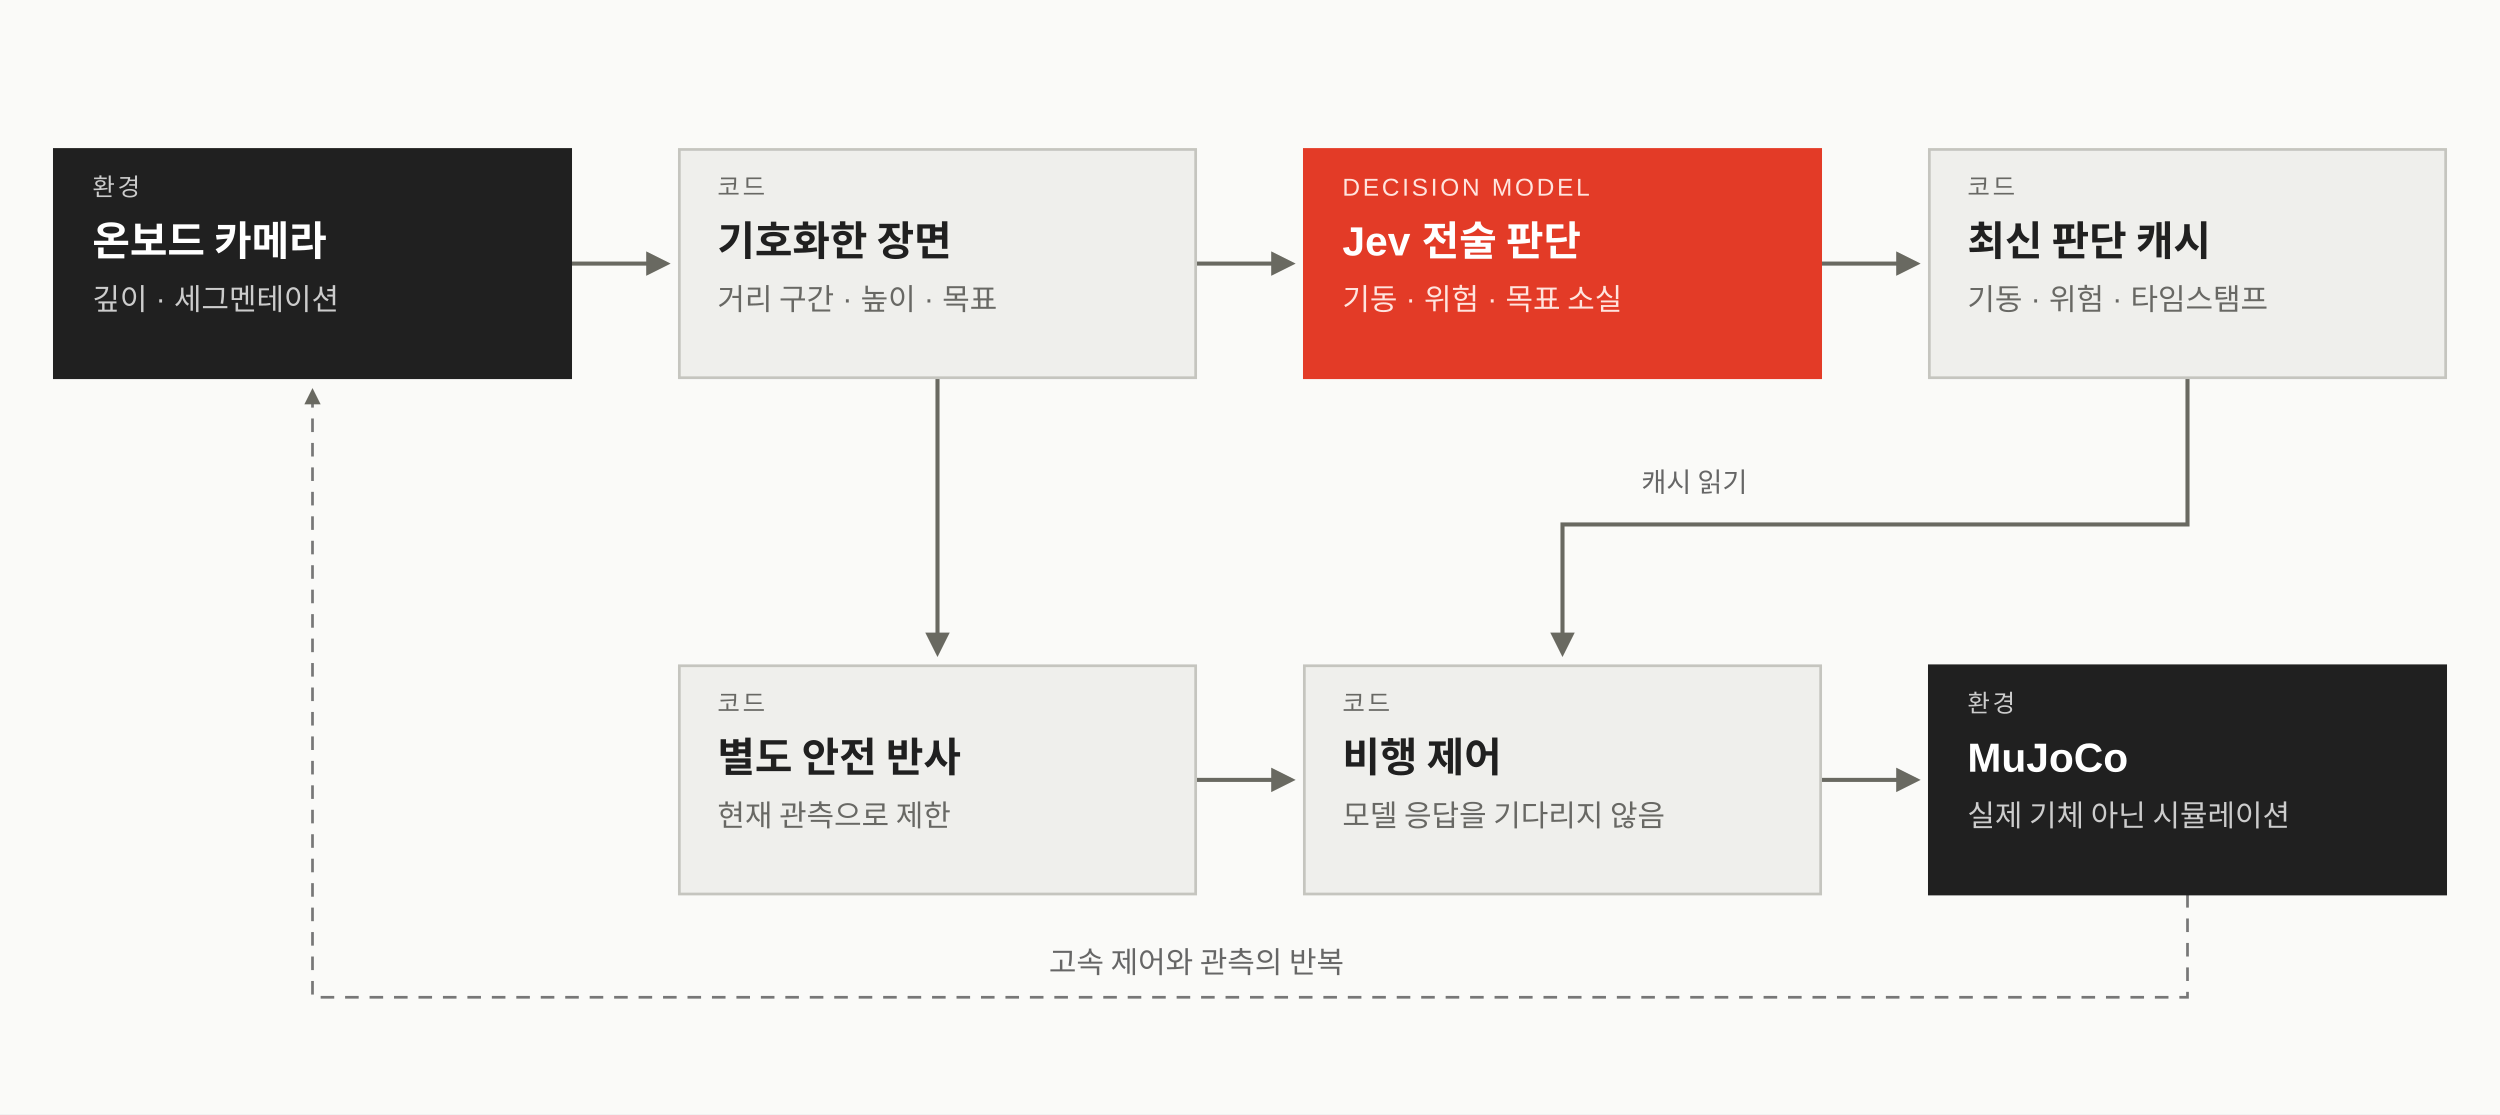
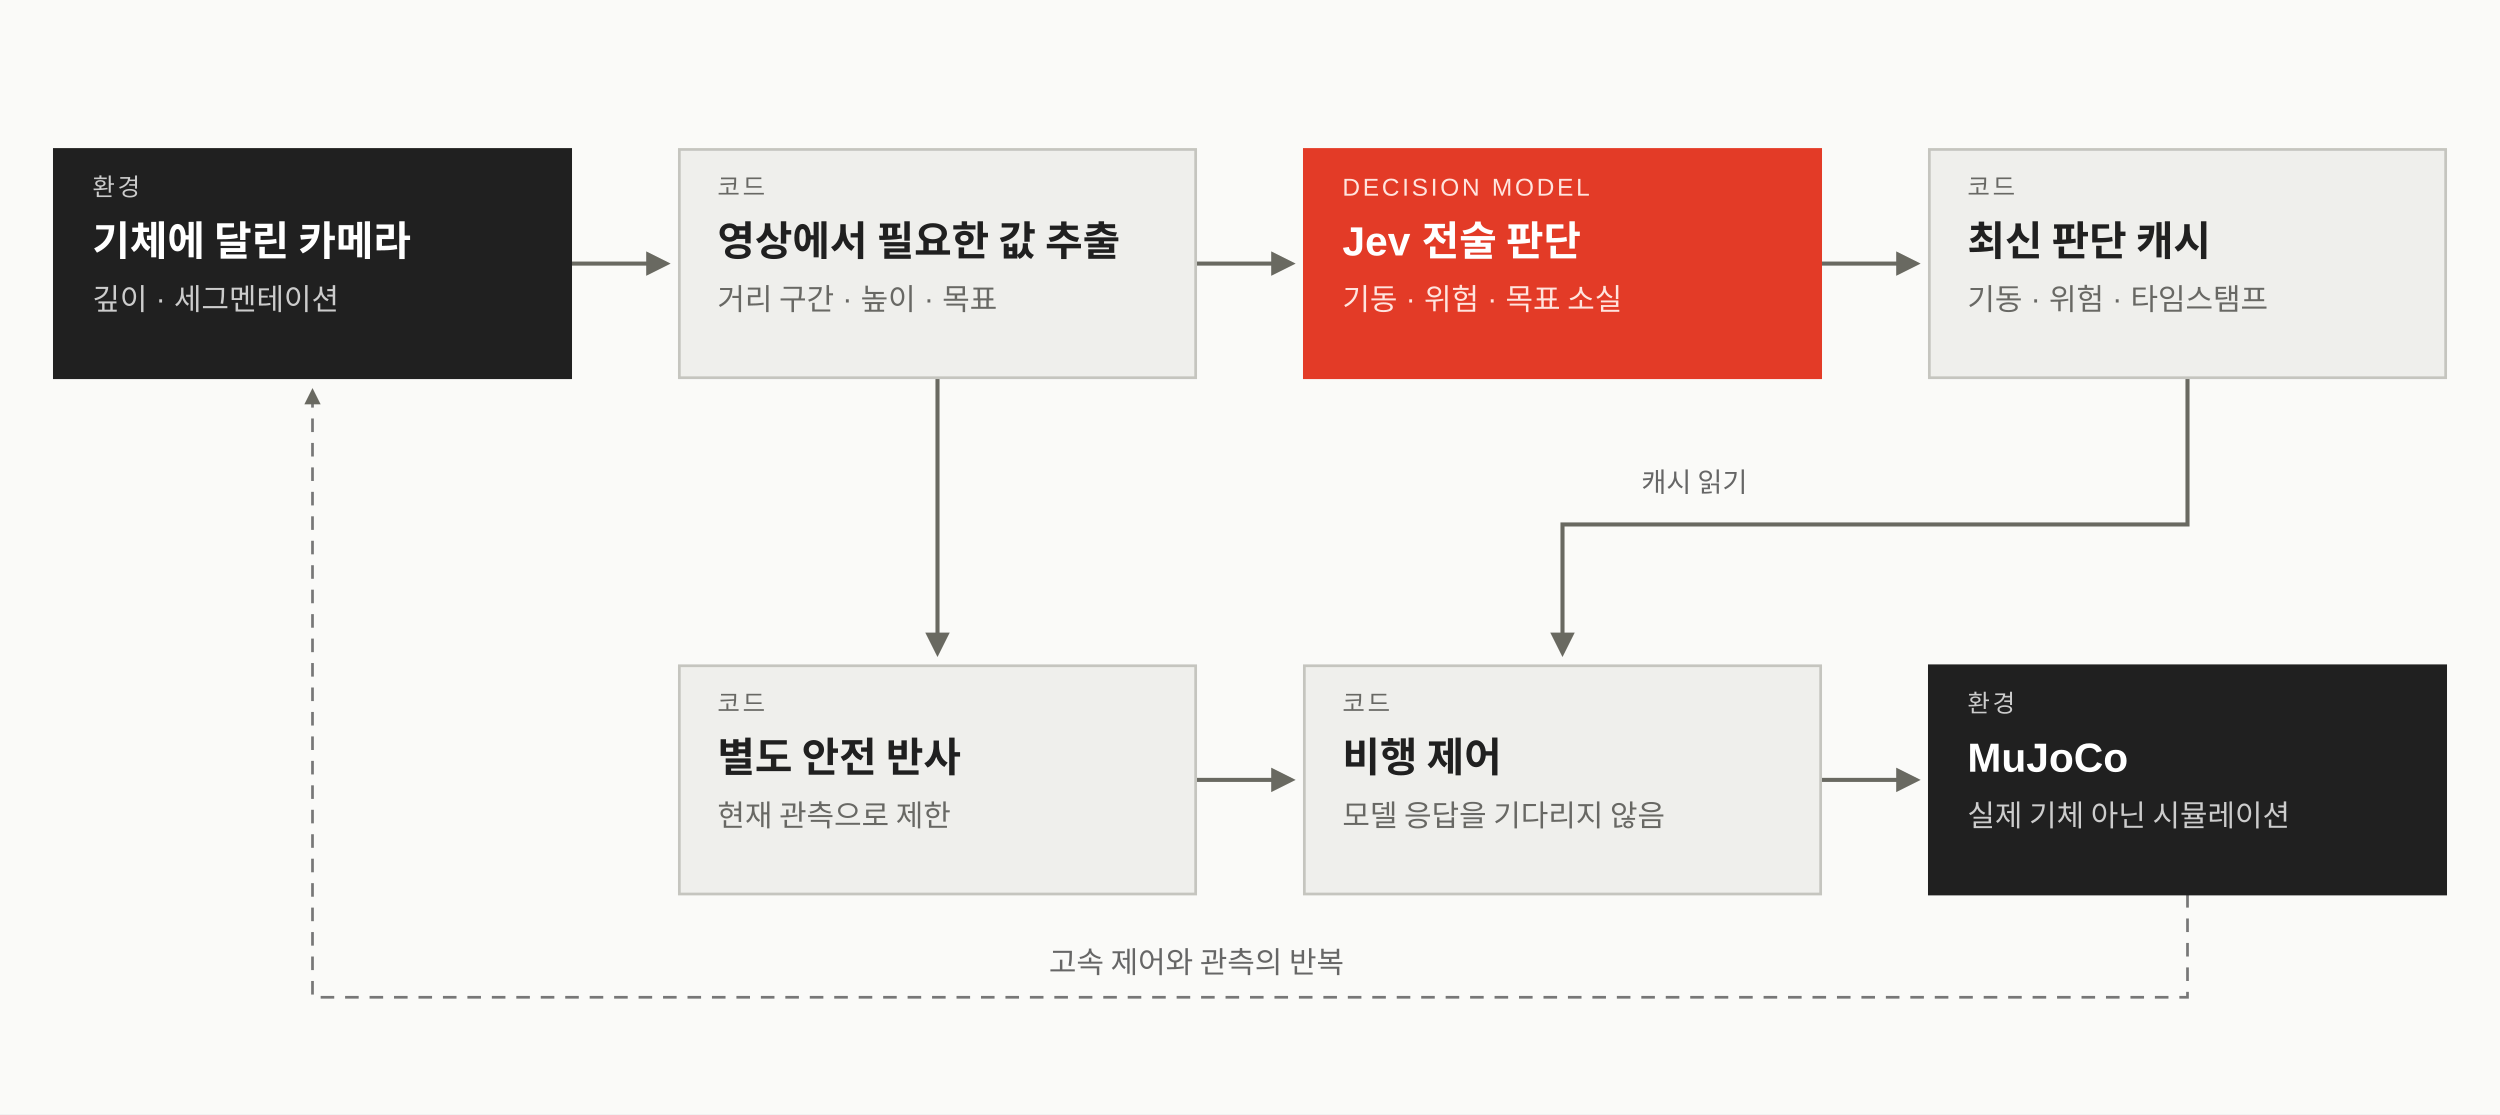
<svg xmlns="http://www.w3.org/2000/svg" viewBox="0 0 920 410" role="img" aria-labelledby="drone-diagram-1-diagram-title drone-diagram-1-diagram-desc" font-family="Noto Sans KR, Arial, sans-serif">
  <rect width="920" height="410" fill="#fafaf8" />
  <defs>
    <marker id="drone-diagram-1-arrow" viewBox="0 0 10 10" refX="8" refY="5" markerWidth="6" markerHeight="6" orient="auto-start-reverse">
      <path d="M0 0L10 5L0 10Z" fill="#696961" />
    </marker>
  </defs>
  <path d="M210 97 H245" fill="none" stroke="#696961" stroke-width="1.5" marker-end="url(#drone-diagram-1-arrow)" />
  <path d="M440 97 H475" fill="none" stroke="#696961" stroke-width="1.5" marker-end="url(#drone-diagram-1-arrow)" />
  <path d="M670 97 H705" fill="none" stroke="#696961" stroke-width="1.5" marker-end="url(#drone-diagram-1-arrow)" />
  <path d="M345 139 V240" fill="none" stroke="#696961" stroke-width="1.5" marker-end="url(#drone-diagram-1-arrow)" />
  <path d="M440 287 H475" fill="none" stroke="#696961" stroke-width="1.5" marker-end="url(#drone-diagram-1-arrow)" />
  <path d="M670 287 H705" fill="none" stroke="#696961" stroke-width="1.5" marker-end="url(#drone-diagram-1-arrow)" />
  <path d="M805 139 V193 H575 V240" fill="none" stroke="#696961" stroke-width="1.5" marker-end="url(#drone-diagram-1-arrow)" />
  <text x="604" y="181" fill="#666" font-size="10">캐시 읽기</text>
  <path d="M805 329 V367 H115 V144" fill="none" stroke="#777" stroke-dasharray="5 4" marker-end="url(#drone-diagram-1-arrow)" />
  <text x="386" y="358" font-size="11" fill="#666">고속 제어와 관측의 반복</text>
  <g>
    <rect x="20" y="55" width="190" height="84" fill="#202020" stroke="#202020" />
    <text x="34" y="72" font-size="9" letter-spacing="1" fill="#ccc">환경</text>
-     <text x="34" y="94" font-size="15" font-weight="700" fill="#fff">온보드 카메라</text>
+     <text x="34" y="94" font-size="15" font-weight="700" fill="#fff">기체에 달린 카메라</text>
    <text x="34" y="114" font-size="11" fill="#ccc">깊이 · 세그멘테이션</text>
  </g>
  <g>
    <rect x="250" y="55" width="190" height="84" fill="#efefec" stroke="#c5c5bf" />
    <text x="264" y="72" font-size="9" letter-spacing="1" fill="#686864">코드</text>
-     <text x="264" y="94" font-size="15" font-weight="700" fill="#202020">기호화한 장면</text>
+     <text x="264" y="94" font-size="15" font-weight="700" fill="#202020">영상에서 필요한 값 추출</text>
    <text x="264" y="114" font-size="11" fill="#686864">거리 구간 · 높이 · 목표</text>
  </g>
  <g>
    <rect x="480" y="55" width="190" height="84" fill="#e33b27" stroke="#e33b27" />
    <text x="494" y="72" font-size="9" letter-spacing="1" fill="#ffe4de">DECISION MODEL</text>
    <text x="494" y="94" font-size="15" font-weight="700" fill="#fff">Jev 전술 판단</text>
    <text x="494" y="114" font-size="11" fill="#ffe4de">기동 · 위험 · 목표 소실</text>
  </g>
  <g>
    <rect x="710" y="55" width="190" height="84" fill="#efefec" stroke="#c5c5bf" />
    <text x="724" y="72" font-size="9" letter-spacing="1" fill="#686864">코드</text>
    <text x="724" y="94" font-size="15" font-weight="700" fill="#202020">최신 판단 캐시</text>
    <text x="724" y="114" font-size="11" fill="#686864">기동 · 위험 · 타임스탬프</text>
  </g>
  <g>
    <rect x="250" y="245" width="190" height="84" fill="#efefec" stroke="#c5c5bf" />
    <text x="264" y="262" font-size="9" letter-spacing="1" fill="#686864">코드</text>
    <text x="264" y="284" font-size="15" font-weight="700" fill="#202020">별도 안전 반사</text>
    <text x="264" y="304" font-size="11" fill="#686864">현재 관측으로 제한</text>
  </g>
  <g>
    <rect x="480" y="245" width="190" height="84" fill="#efefec" stroke="#c5c5bf" />
    <text x="494" y="262" font-size="9" letter-spacing="1" fill="#686864">코드</text>
    <text x="494" y="284" font-size="15" font-weight="700" fill="#202020">비행 제어</text>
    <text x="494" y="304" font-size="11" fill="#686864">모델 응답을 기다리지 않음</text>
  </g>
  <g>
    <rect x="710" y="245" width="190" height="84" fill="#202020" stroke="#202020" />
    <text x="724" y="262" font-size="9" letter-spacing="1" fill="#ccc">환경</text>
    <text x="724" y="284" font-size="15" font-weight="700" fill="#fff">MuJoCo</text>
    <text x="724" y="304" font-size="11" fill="#ccc">실제 기체 아닌 시뮬레이션</text>
  </g>
</svg>
